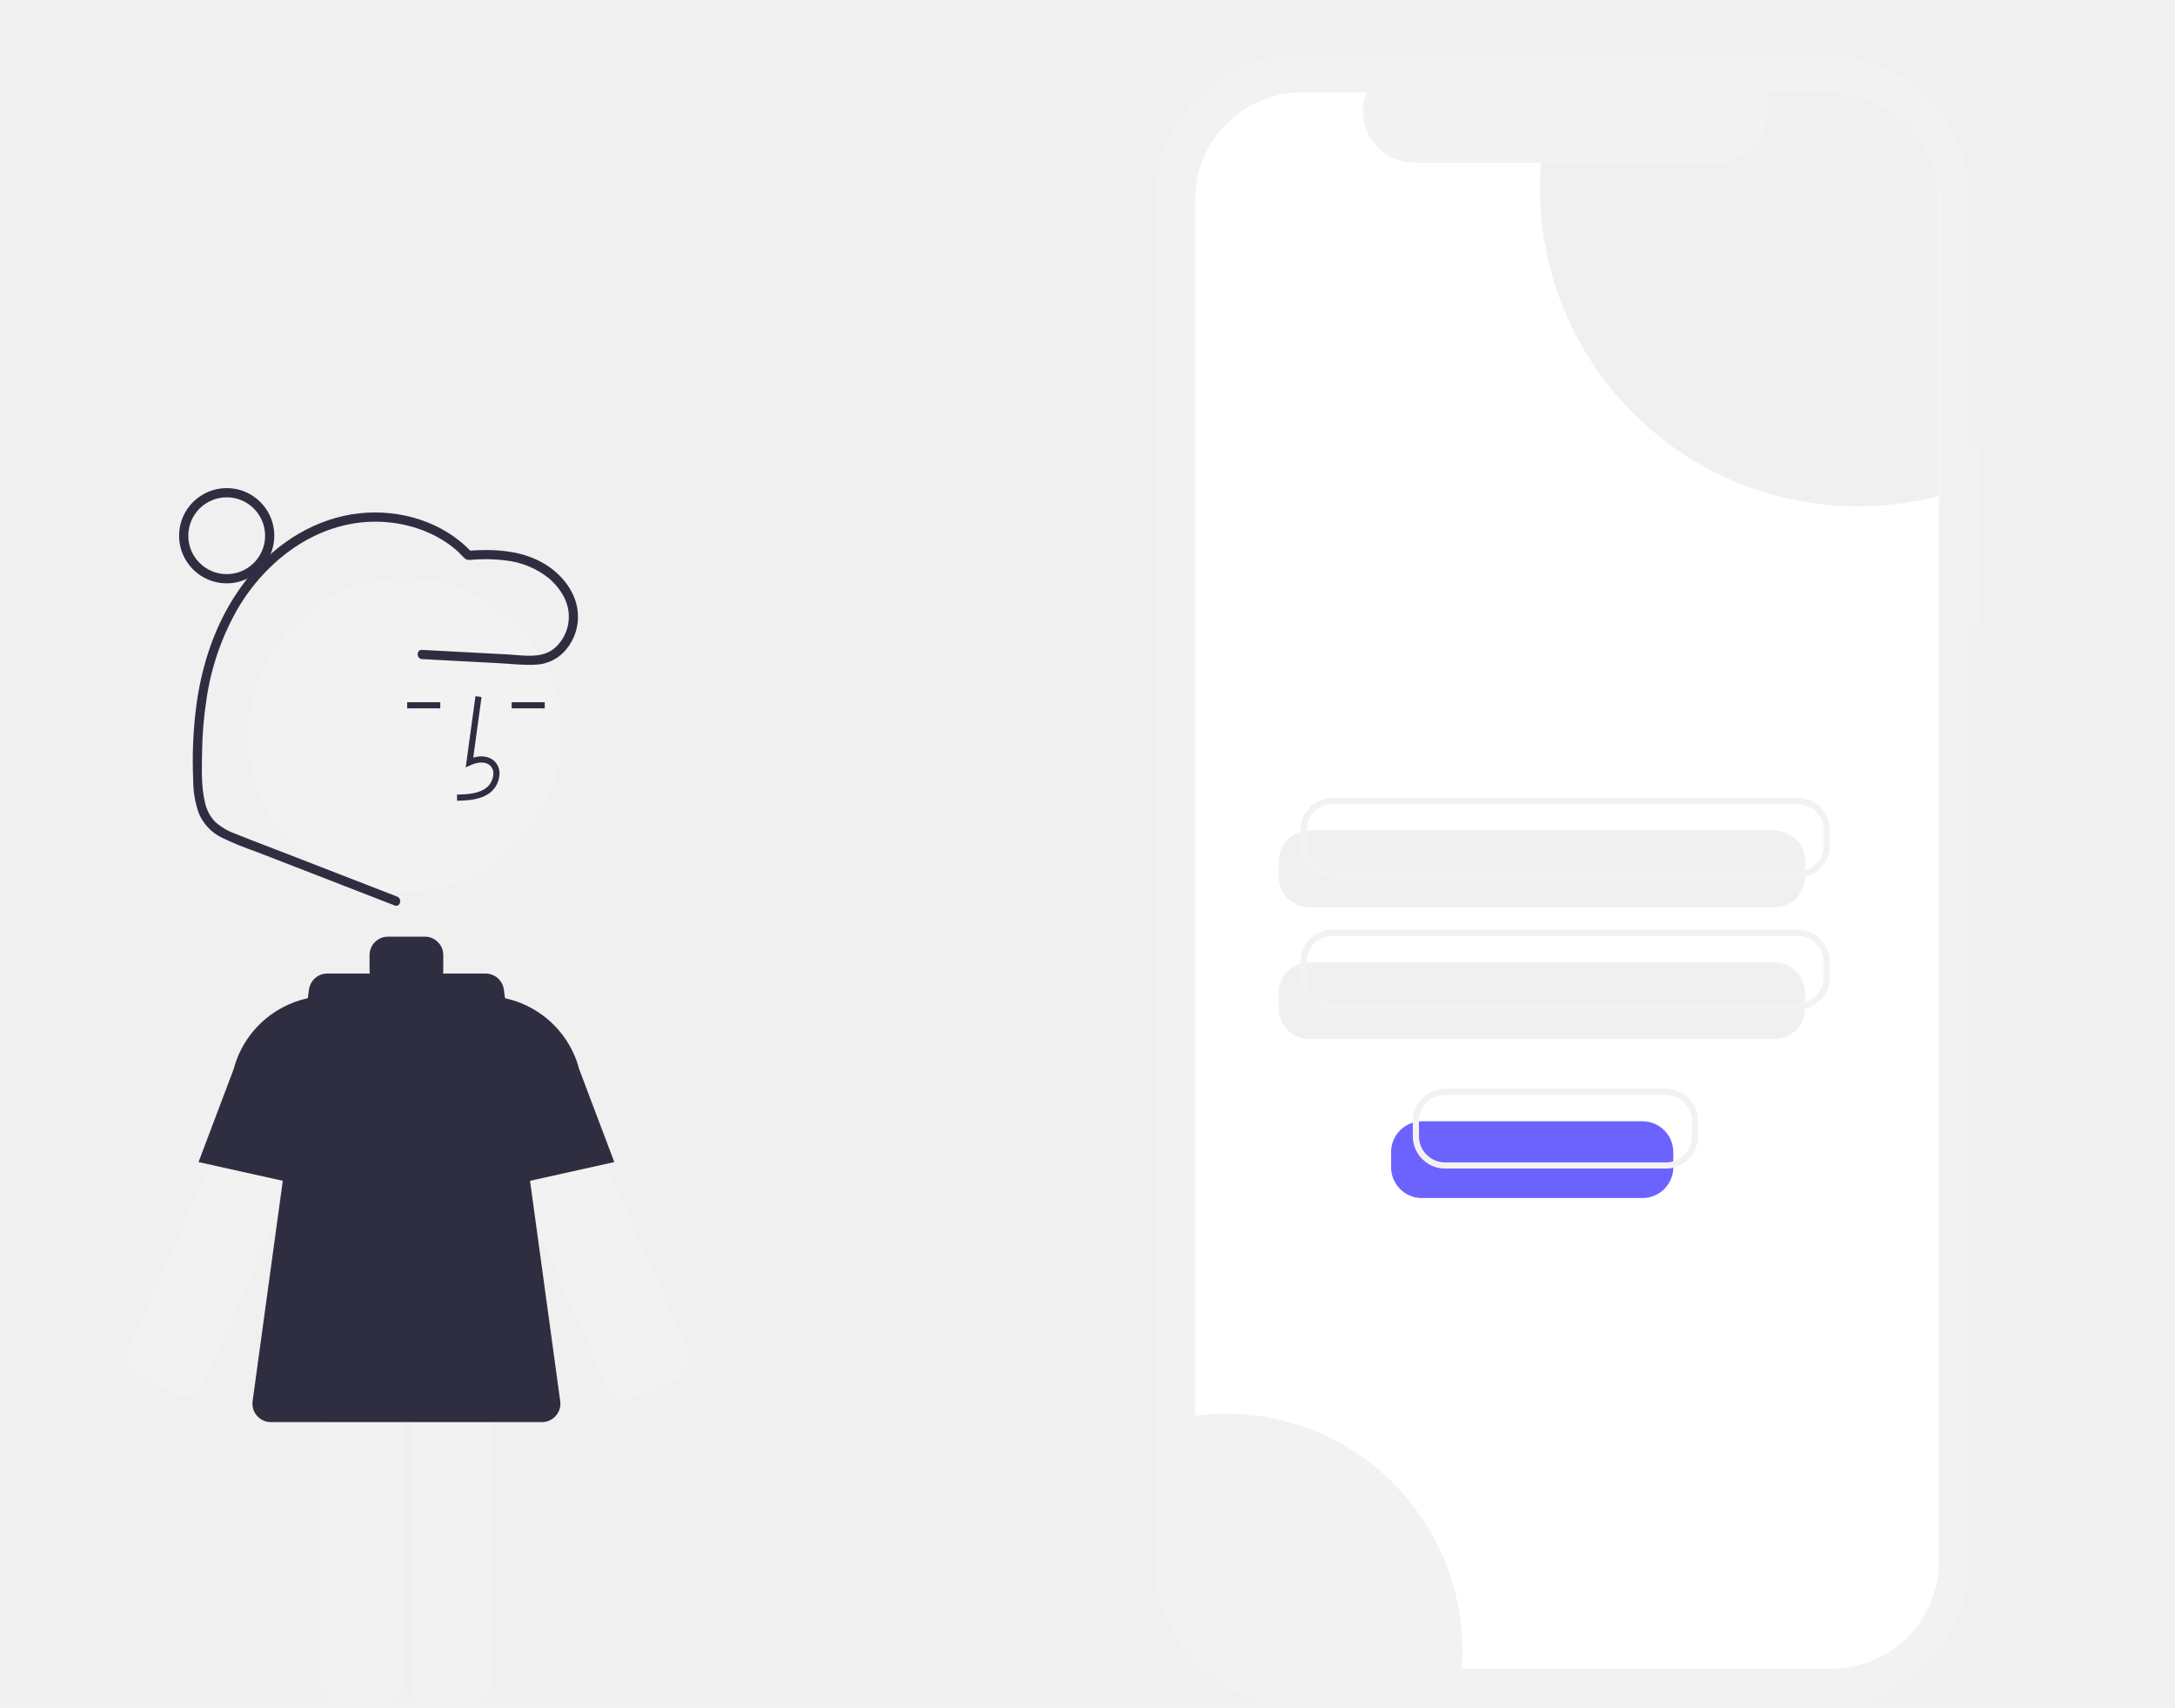
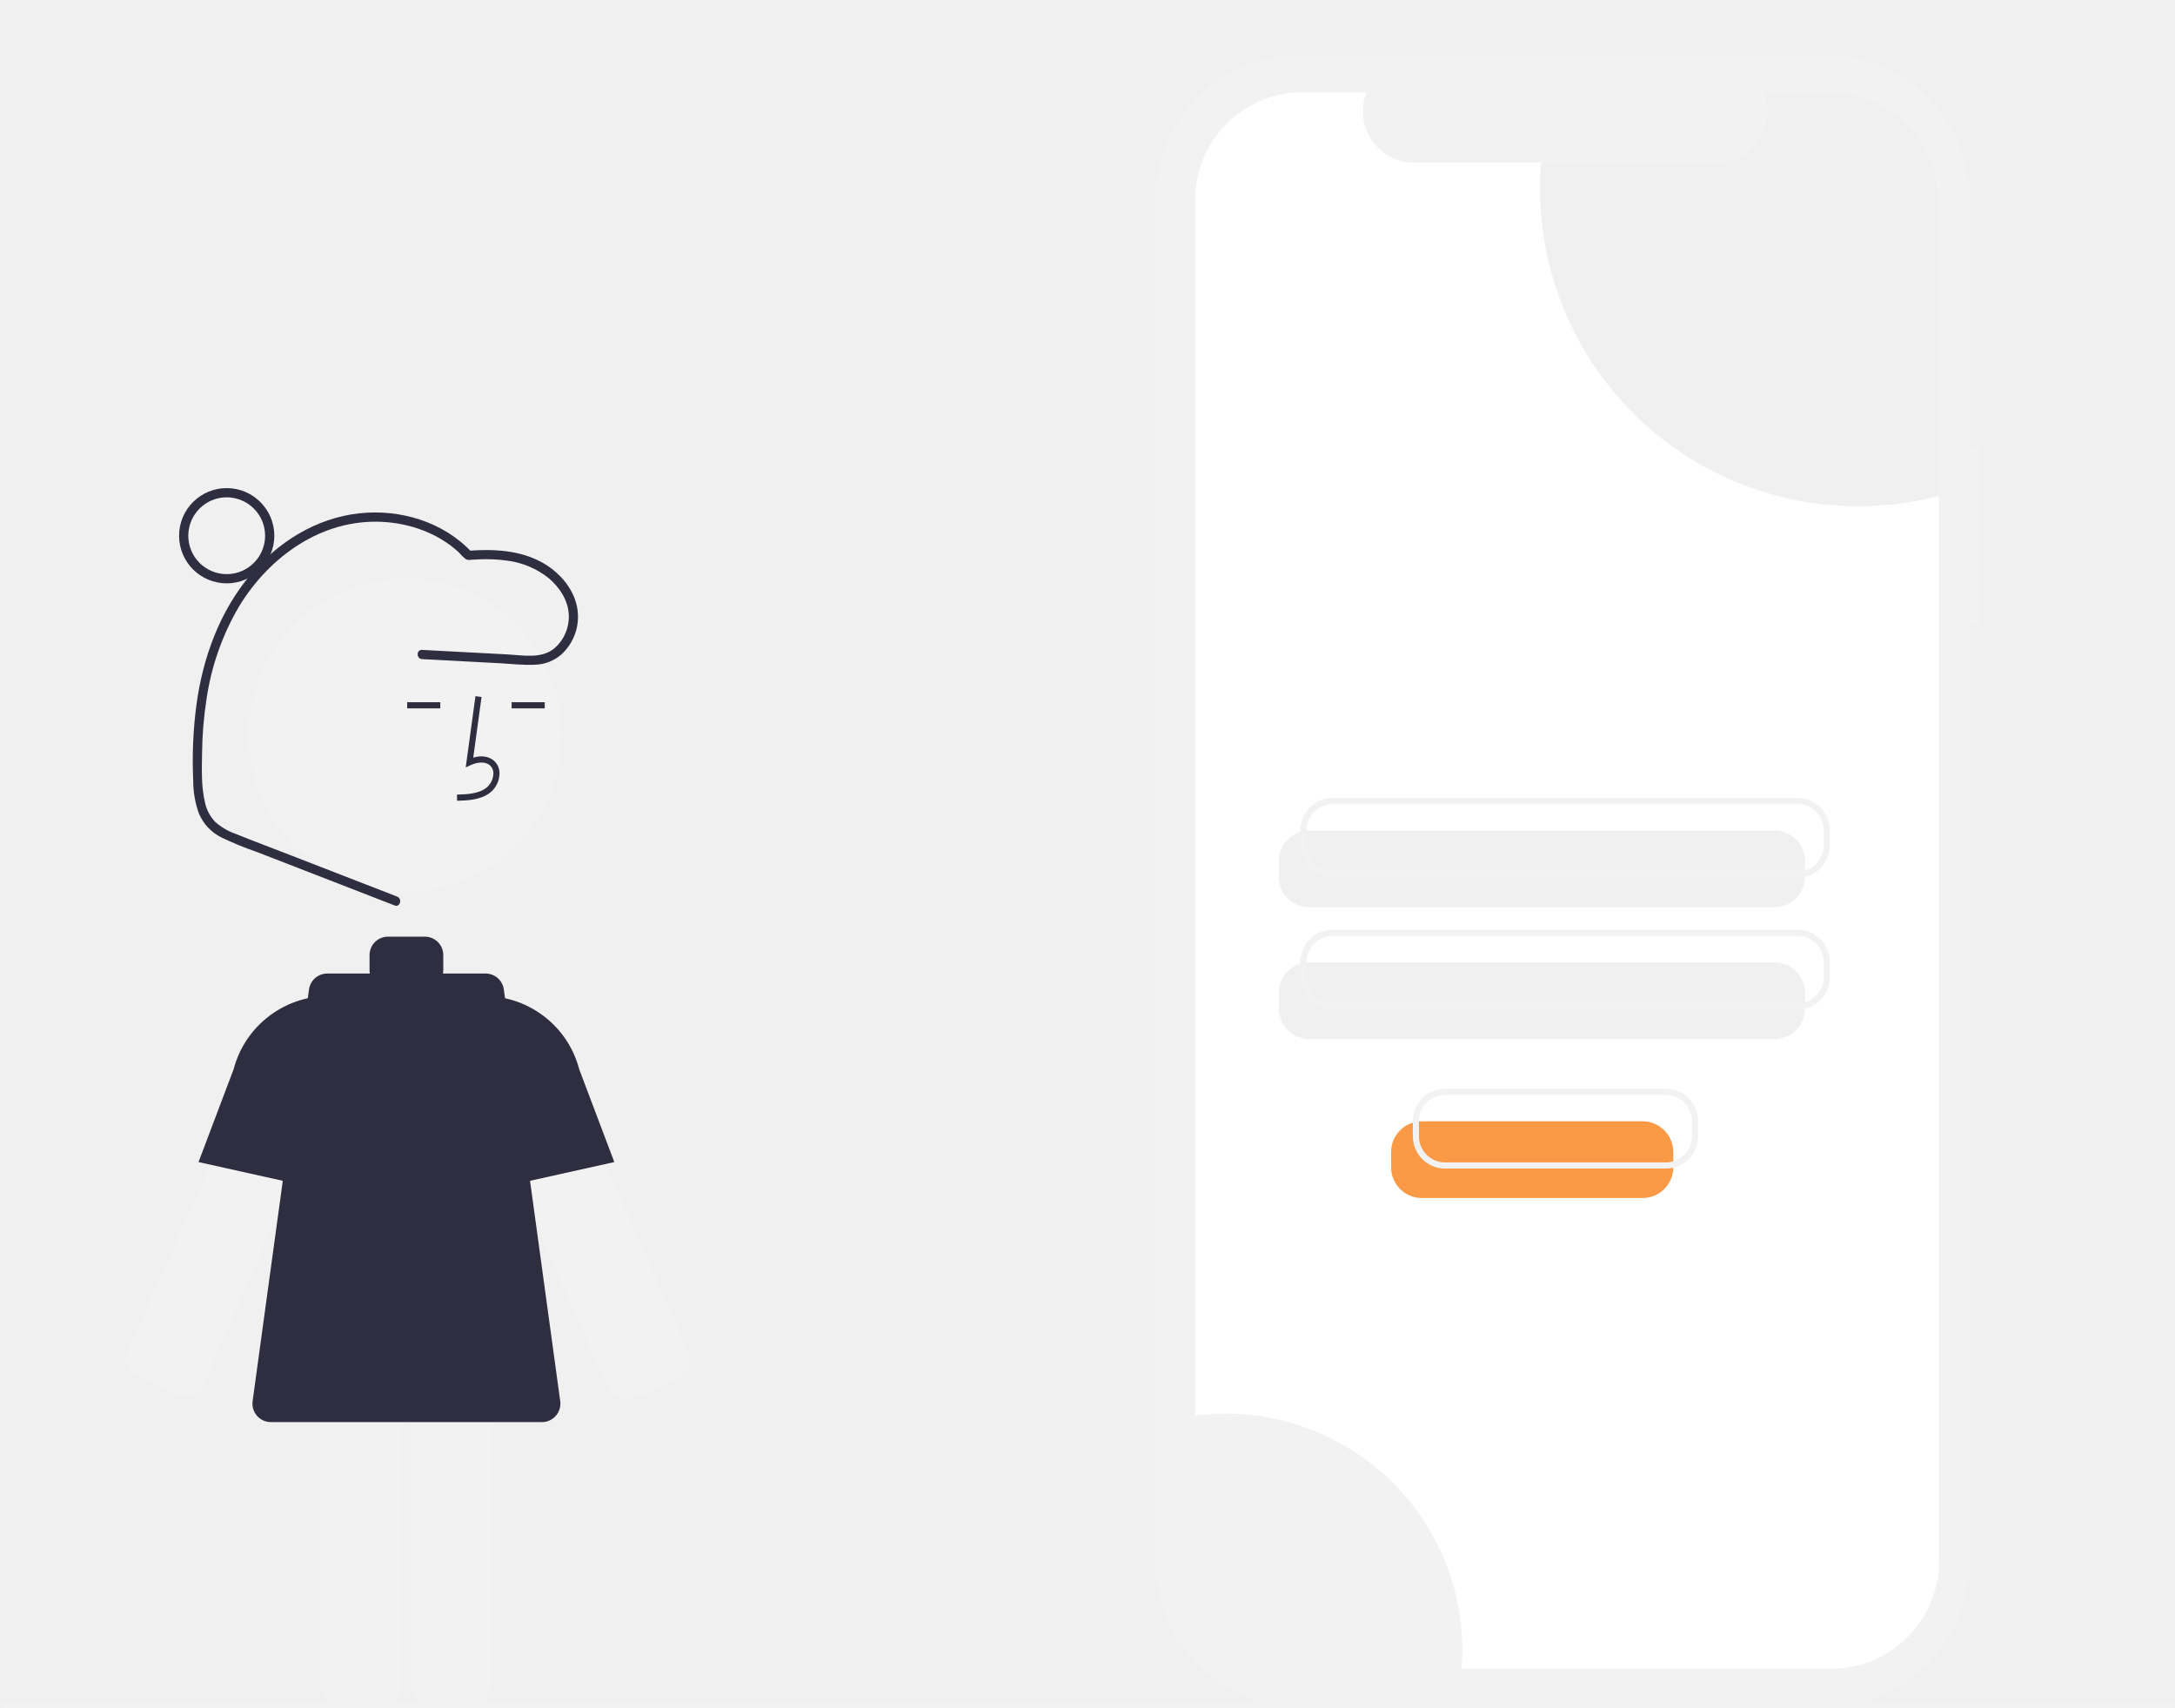
<svg xmlns="http://www.w3.org/2000/svg" data-name="Layer 1" width="708" height="555.867" viewBox="0 0 708 555.867">
  <path id="b10fb2cf-c586-4c5f-9fbf-e678f5ffa3db-81" data-name="Path 133" d="M890.465,679.515a211.722,211.722,0,0,1-46.196,37.27c-.392.241-.79.467-1.189.7l-27.639-24.463c.29-.27.612-.572.958-.905C836.992,672.563,939.229,535.838,946.042,502.544,945.572,505.317,952.189,614.094,890.465,679.515Z" transform="translate(-246 -172.0663)" fill="#f0f0f0" />
  <path id="a32c10c7-75df-4179-a648-6a8d2a687209-82" data-name="Path 134" d="M849.602,721.505c-.523.125-1.054.241-1.588.348l-20.735-18.353c.405-.141.879-.309,1.42-.496,8.897-3.15,35.394-12.66,61.764-23.492,28.334-11.644,56.533-24.8,62.598-33.227C951.76,648.244,911.686,707.622,849.602,721.505Z" transform="translate(-246 -172.0663)" fill="#f0f0f0" />
  <path d="M890.082,317.646h-2.953V236.753a46.819,46.819,0,0,0-46.819-46.819H668.926a46.819,46.819,0,0,0-46.819,46.819v443.789a46.819,46.819,0,0,0,46.819,46.819H840.31a46.819,46.819,0,0,0,46.819-46.819V375.228h2.953Z" transform="translate(-246 -172.0663)" fill="#f2f2f2" />
  <path d="M877.163,237.074V680.217a34.957,34.957,0,0,1-34.969,34.957H669.984a34.954,34.954,0,0,1-34.957-34.957V237.074a34.954,34.954,0,0,1,34.957-34.957h20.898a16.619,16.619,0,0,0,15.383,22.88h98.181a16.601,16.601,0,0,0,15.384-22.88H842.193A34.957,34.957,0,0,1,877.163,237.074Z" transform="translate(-246 -172.0663)" fill="#fff" />
  <path d="M823.595,467.355H672.228a10.011,10.011,0,0,1-10-10v-4.978a10.011,10.011,0,0,1,10-10h151.367a10.011,10.011,0,0,1,10,10v4.978A10.011,10.011,0,0,1,823.595,467.355Z" transform="translate(-246 -172.0663)" fill="#f0f0f0" />
  <path d="M823.595,510.262H672.228a10.011,10.011,0,0,1-10-10v-4.978a10.011,10.011,0,0,1,10-10h151.367a10.011,10.011,0,0,1,10,10v4.978A10.011,10.011,0,0,1,823.595,510.262Z" transform="translate(-246 -172.0663)" fill="#f0f0f0" />
  <path d="M831.166,457.759H679.8a10.512,10.512,0,0,1-10.5-10.5v-4.978a10.512,10.512,0,0,1,10.5-10.5h151.367a10.512,10.512,0,0,1,10.5,10.5v4.978A10.512,10.512,0,0,1,831.166,457.759Zm-151.367-23.978a8.51,8.51,0,0,0-8.5,8.5v4.978a8.51,8.51,0,0,0,8.5,8.5h151.367a8.51,8.51,0,0,0,8.5-8.5v-4.978a8.51,8.51,0,0,0-8.5-8.5Z" transform="translate(-246 -172.0663)" fill="#f2f2f2" />
  <path d="M831.166,500.666H679.8a10.512,10.512,0,0,1-10.5-10.5V485.189a10.512,10.512,0,0,1,10.5-10.5h151.367a10.512,10.512,0,0,1,10.5,10.5v4.978A10.512,10.512,0,0,1,831.166,500.666ZM679.8,476.689a8.51,8.51,0,0,0-8.5,8.5v4.978a8.51,8.51,0,0,0,8.5,8.5h151.367a8.51,8.51,0,0,0,8.5-8.5V485.189a8.51,8.51,0,0,0-8.5-8.5Z" transform="translate(-246 -172.0663)" fill="#f2f2f2" />
  <path d="M877.163,237.074V333.464A103.539,103.539,0,0,1,747.28,233.389q0-4.24.341-8.392h56.826a16.601,16.601,0,0,0,15.384-22.88H842.193A34.957,34.957,0,0,1,877.163,237.074Z" transform="translate(-246 -172.0663)" fill="#f0f0f0" />
  <path d="M722.041,709.154c0,2.032-.076,4.038-.24,6.02H669.984a34.954,34.954,0,0,1-34.957-34.957v-47.4a77.073,77.073,0,0,1,87.013,76.337Z" transform="translate(-246 -172.0663)" fill="#f2f2f2" />
  <path d="M304.121,625.985a6.007,6.007,0,0,0,7.911-3.067l46.679-105.794a13.379,13.379,0,0,0-17.077-17.876h-0a13.199,13.199,0,0,0-6.75,5.78,13.649,13.649,0,0,0-.654,1.293l-46.679,105.794a6,6,0,0,0,3.067,7.912Z" transform="translate(-246 -172.0663)" fill="#f2f2f2" />
  <path d="M356.795,560.557l-46.172-10.261,11.428-30.232a31.95,31.95,0,0,1,34.299-23.628l.445.049Z" transform="translate(-246 -172.0663)" fill="#2f2e41" />
  <path d="M450.055,627.498a7.028,7.028,0,0,1-6.412-4.177L396.964,517.527a14.381,14.381,0,0,1,25.609-12.997v-0a14.618,14.618,0,0,1,.703,1.388l46.679,105.794a7,7,0,0,1-3.579,9.23l-13.961,6.16-.007-.016A6.944,6.944,0,0,1,450.055,627.498Z" transform="translate(-246 -172.0663)" fill="#f2f2f2" />
  <path d="M385.485,591.169a6.007,6.007,0,0,0-6,6V720.183a6.007,6.007,0,0,0,6,6H400.245a6.007,6.007,0,0,0,6-6V597.169a6.007,6.007,0,0,0-6-6Z" transform="translate(-246 -172.0663)" fill="#f2f2f2" />
  <path d="M356.293,591.169a6.007,6.007,0,0,0-6,6V720.183a6.007,6.007,0,0,0,6,6h14.76a6.007,6.007,0,0,0,6-6V597.169a6.007,6.007,0,0,0-6-6Z" transform="translate(-246 -172.0663)" fill="#f2f2f2" />
  <circle cx="131.828" cy="239.224" r="51" fill="#f2f2f2" />
  <path d="M394.8,432.699c3.306-.092,7.42-.207,10.59-2.522a8.133,8.133,0,0,0,3.2-6.073,5.471,5.471,0,0,0-1.86-4.493c-1.656-1.399-4.073-1.727-6.678-.961l2.699-19.726-1.981-.271L397.596,421.843l1.655-.759c1.918-.88,4.552-1.328,6.188.055a3.515,3.515,0,0,1,1.153,2.896,6.147,6.147,0,0,1-2.381,4.528c-2.467,1.802-5.746,2.034-9.466,2.138Z" transform="translate(-246 -172.0663)" fill="#2f2e41" />
  <rect x="166.55" y="228.559" width="10.772" height="2" fill="#2f2e41" />
  <rect x="132.55" y="228.559" width="10.772" height="2" fill="#2f2e41" />
  <path d="M428.362,628.119l-18.356-134a6,6,0,0,0-5.945-5.186H390.205a6.025,6.025,0,0,0,.09-1v-5a6,6,0,0,0-6-6h-12a6,6,0,0,0-6,6v5a6.025,6.025,0,0,0,.09,1H352.53a6,6,0,0,0-5.945,5.186l-18.356,134a6,6,0,0,0,5.944,6.814h88.244A6,6,0,0,0,428.362,628.119Z" transform="translate(-246 -172.0663)" fill="#2f2e41" />
  <path d="M399.795,560.557V496.486l.445-.049a31.961,31.961,0,0,1,34.315,23.68l11.411,30.18Z" transform="translate(-246 -172.0663)" fill="#2f2e41" />
  <path d="M375.26,463.882l-35.275-13.692c-5.768-2.239-11.569-4.41-17.307-6.726a19.726,19.726,0,0,1-6.662-3.926,13.09,13.09,0,0,1-3.321-6.427c-1.223-5.171-1.002-10.825-.915-16.102a122.699,122.699,0,0,1,1.422-17.241,83.286,83.286,0,0,1,10.65-30.38c9.893-16.232,26.937-28.444,46.543-27.469,9.077.451,18.206,3.708,24.949,9.914a15.751,15.751,0,0,0,2.355,2.282,3.268,3.268,0,0,0,1.876.126q1.234-.079,2.471-.121a51.043,51.043,0,0,1,8.566.359,27.121,27.121,0,0,1,14.13,5.867c3.37,2.899,6.112,6.992,6.395,11.54a13.66,13.66,0,0,1-4.614,11.151c-4.209,3.547-10.213,2.3-15.261,2.033l-18.494-.98-9.37-.496c-1.929-.102-1.924,2.898,0,3l24.905,1.319c4.002.212,8.127.732,12.132.492a13.574,13.574,0,0,0,8.333-3.352,16.628,16.628,0,0,0,5.037-15.601c-1.284-6.138-5.852-11.215-11.207-14.235-7.286-4.11-15.988-4.504-24.141-3.896l1.061.439c-9.222-9.898-23.349-14.077-36.61-12.615-14.002,1.544-26.456,9.356-35.404,20.038-9.976,11.909-15.413,26.76-17.527,42.03a139.839,139.839,0,0,0-1.082,24.88,31.35,31.35,0,0,0,1.852,10.751,15.39,15.39,0,0,0,7.225,7.746,103.398,103.398,0,0,0,11.468,4.711L342.436,454.344l25.528,9.909,6.498,2.522c1.801.699,2.581-2.201.798-2.893Z" transform="translate(-246 -172.0663)" fill="#2f2e41" />
  <path d="M319.795,361.934a15.5,15.5,0,1,1,15.5-15.5A15.517,15.517,0,0,1,319.795,361.934Zm0-28a12.5,12.5,0,1,0,12.5,12.5A12.514,12.514,0,0,0,319.795,333.934Z" transform="translate(-246 -172.0663)" fill="#2f2e41" />
  <rect x="528.177" y="440.815" width="42.237" height="42.237" transform="translate(147.6141 -410.7547) rotate(37.40978)" fill="#f0f0f0" />
  <path d="M389.295,228.934a33.949,33.949,0,0,1,27.277,13.702l19.59-25.614-58.779-44.956-44.956,58.779,25.333,19.376A34.003,34.003,0,0,1,389.295,228.934Z" transform="translate(-246 -172.0663)" fill="#f0f0f0" />
  <path d="M953,727.934H247a1,1,0,0,1,0-2H953a1,1,0,0,1,0,2Z" transform="translate(-246 -172.0663)" fill="#f2f2f2" />
-   <path d="M780.687,562.003H708.825a10.011,10.011,0,0,1-10-10v-4.978a10.011,10.011,0,0,1,10-10h71.862a10.011,10.011,0,0,1,10,10v4.978A10.011,10.011,0,0,1,780.687,562.003Z" transform="translate(-246 -172.0663)" fill="#6c63ff" />
+   <path d="M780.687,562.003H708.825a10.011,10.011,0,0,1-10-10v-4.978a10.011,10.011,0,0,1,10-10h71.862a10.011,10.011,0,0,1,10,10v4.978A10.011,10.011,0,0,1,780.687,562.003Z" transform="translate(-246 -172.0663)" fill="#FA9A47" />
  <path d="M788.259,552.407H716.397a10.512,10.512,0,0,1-10.5-10.5v-4.978a10.512,10.512,0,0,1,10.5-10.5h71.862a10.512,10.512,0,0,1,10.5,10.5v4.978A10.512,10.512,0,0,1,788.259,552.407Zm-71.862-23.978a8.51,8.51,0,0,0-8.5,8.5v4.978a8.51,8.51,0,0,0,8.5,8.5h71.862a8.51,8.51,0,0,0,8.5-8.5v-4.978a8.51,8.51,0,0,0-8.5-8.5Z" transform="translate(-246 -172.0663)" fill="#f2f2f2" />
</svg>
